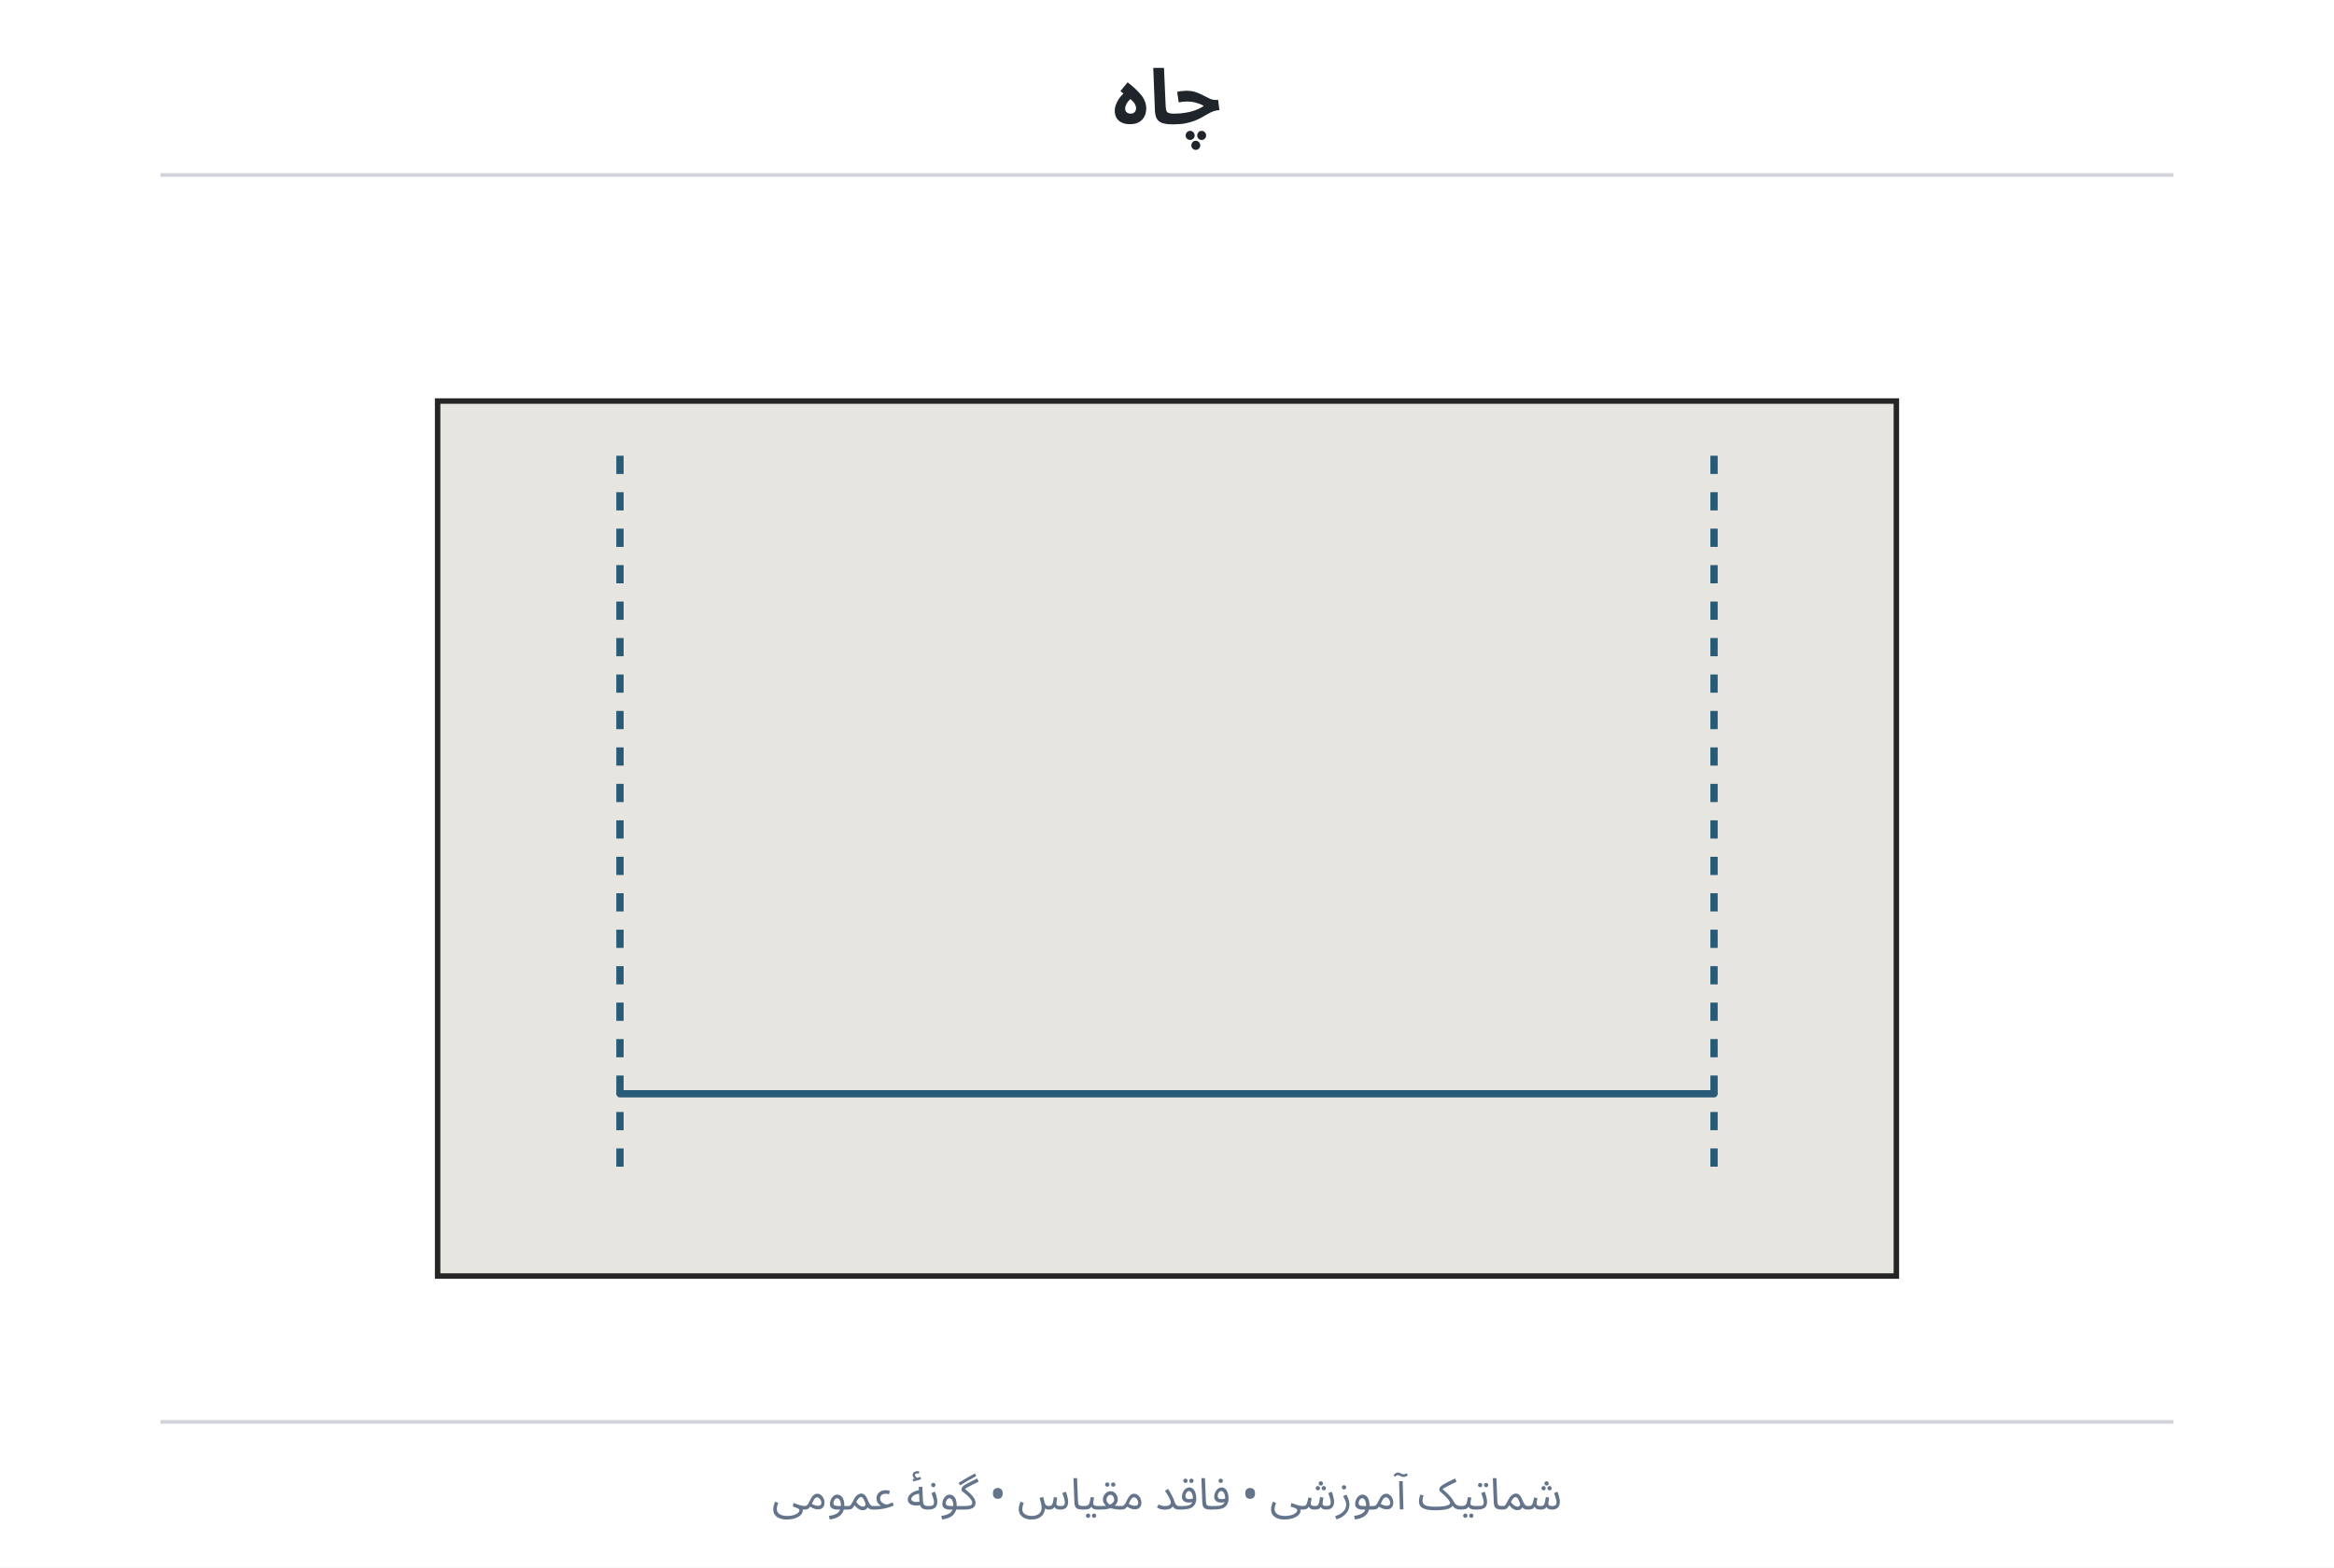
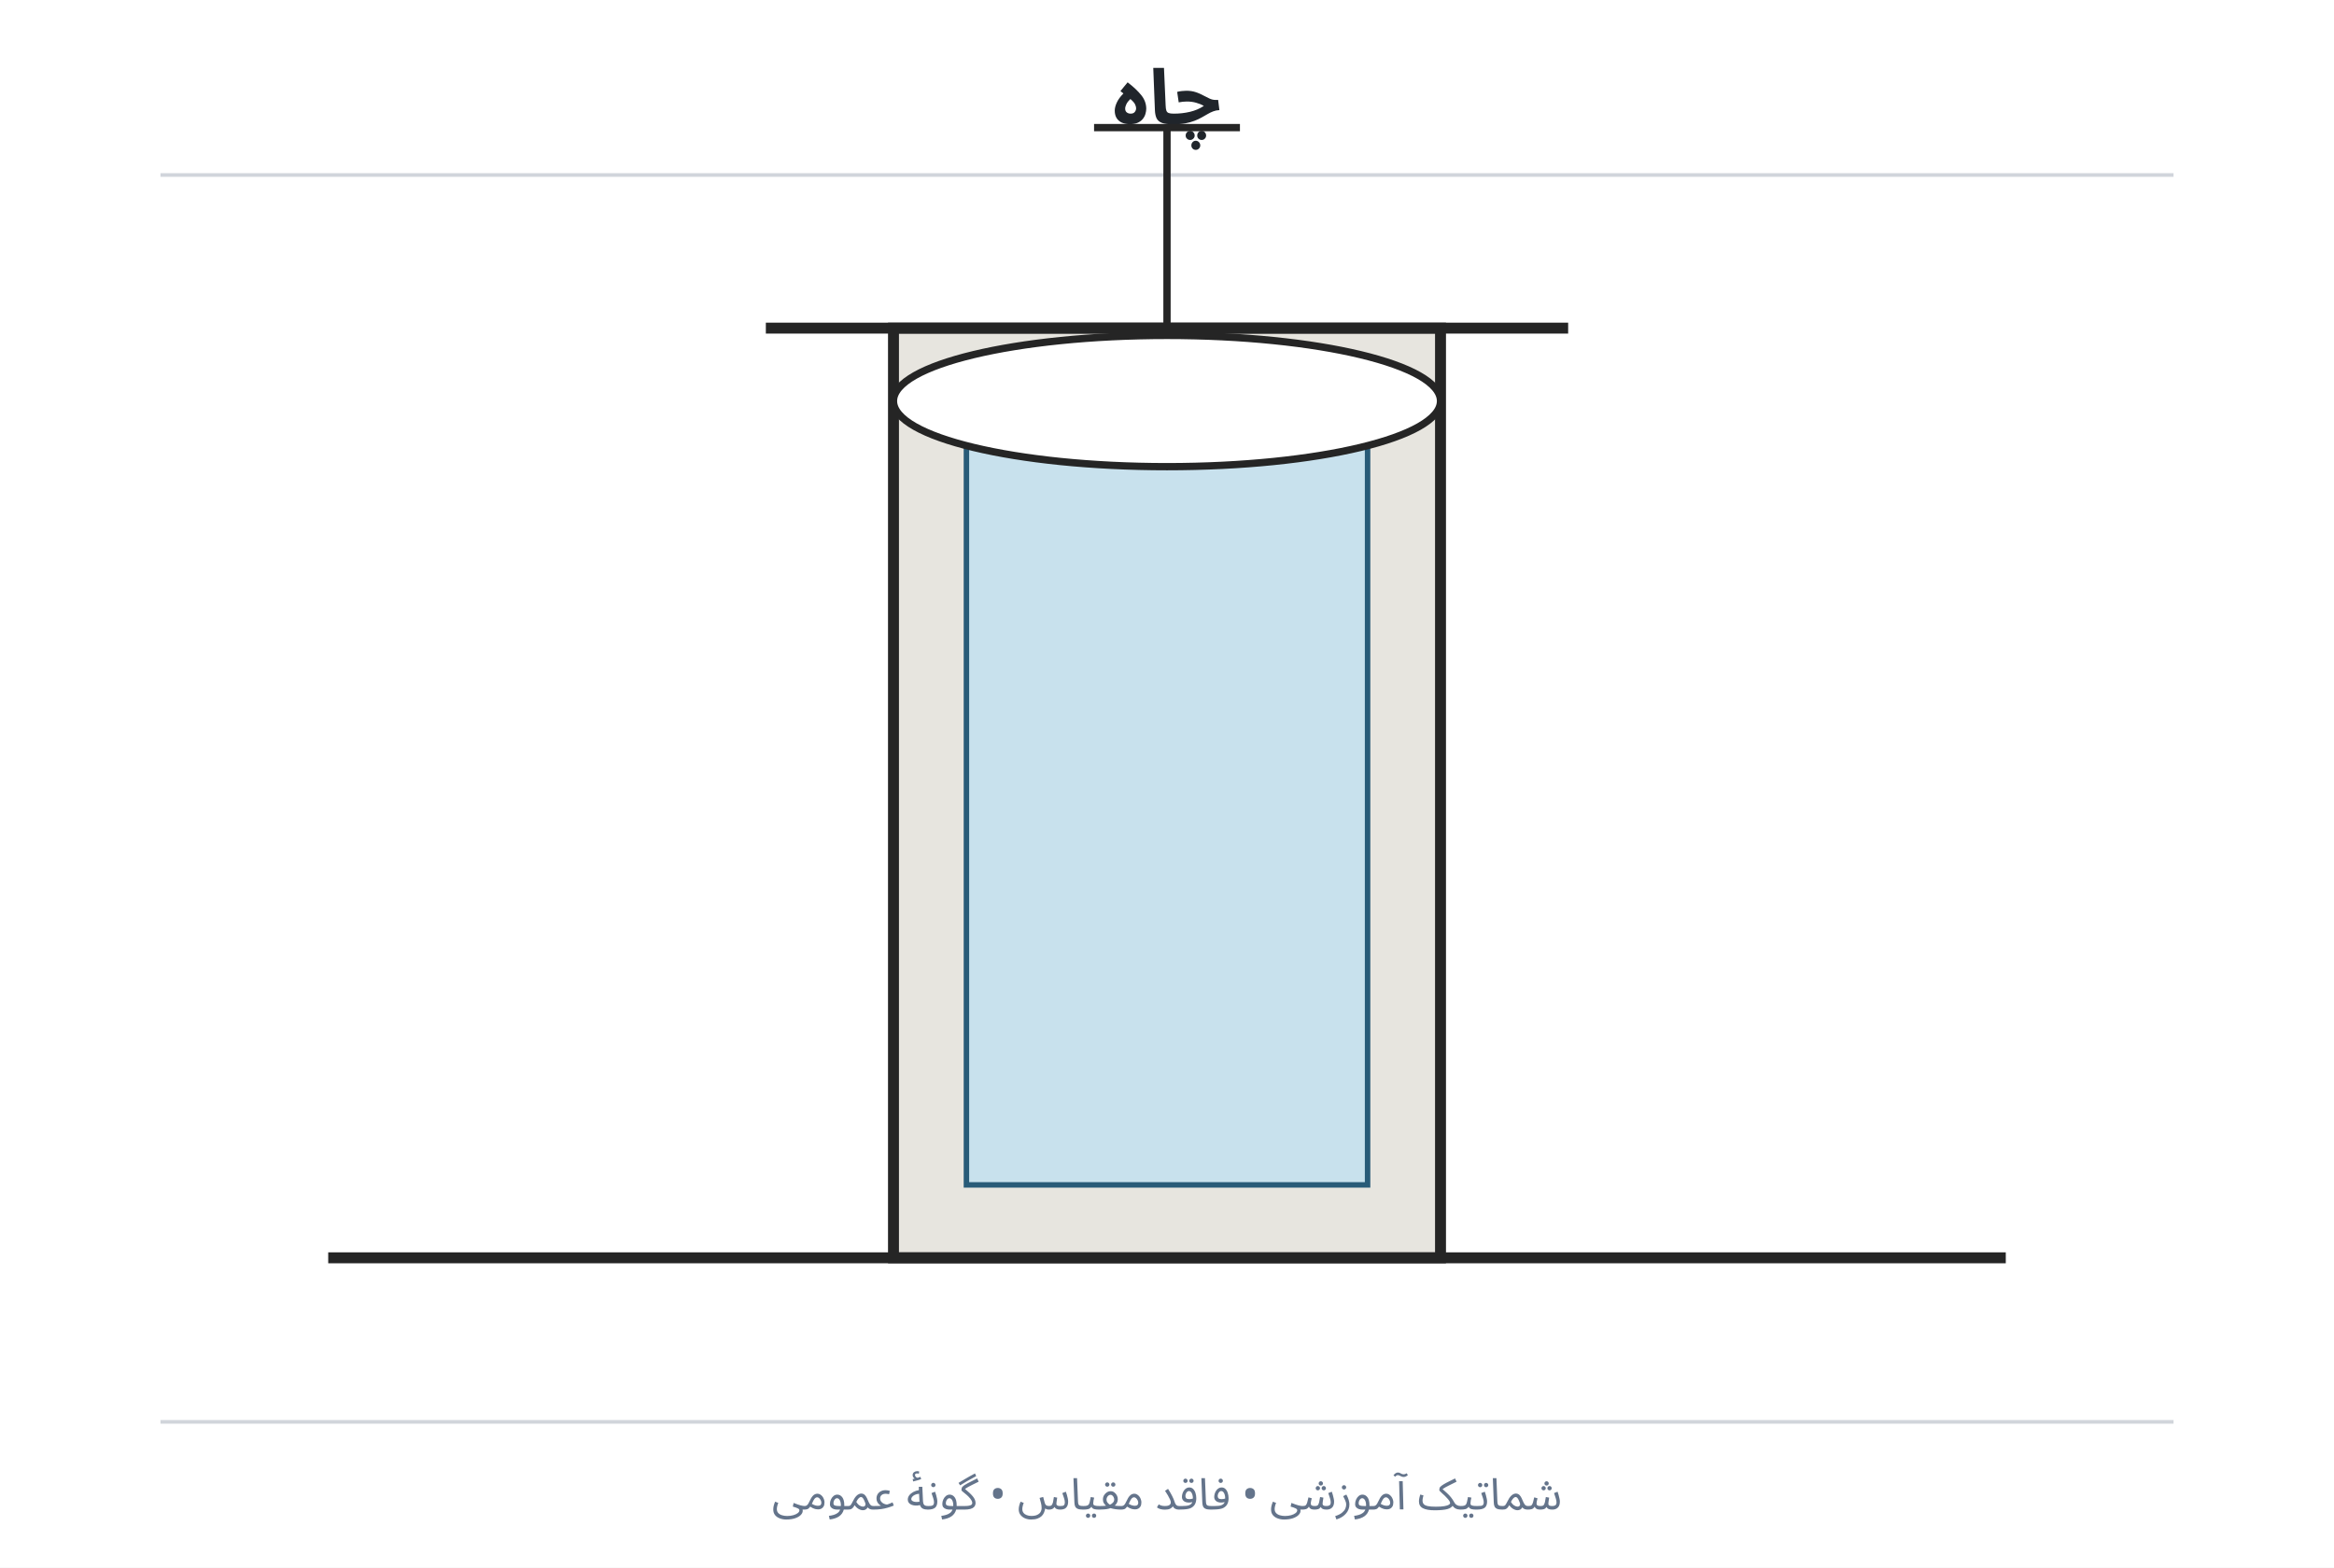
- <svg xmlns="http://www.w3.org/2000/svg" width="640" height="430" viewBox="0 0 640 430" role="img" aria-labelledby="ttl dsc">
-   <defs>
-     <pattern id="hatch" width="8" height="8" patternUnits="userSpaceOnUse">
-       <path d="M0 8 L8 0" stroke="#9ca3af" stroke-width=".8" />
-     </pattern>
-   </defs>
+ <svg xmlns="http://www.w3.org/2000/svg" width="640" height="430" viewBox="0 0 640 430" role="img" aria-labelledby="title desc">
  <rect width="640" height="430" fill="#fff" />
  <text x="320" y="34" text-anchor="middle" direction="rtl" font-family="Vazirmatn, Noto Sans Arabic, sans-serif" font-size="21" font-weight="600" fill="#20252b">چاه</text>
  <line x1="44" y1="48" x2="596" y2="48" stroke="#d1d5db" />
-   <rect x="120" y="110" width="400" height="240" rx="0" fill="#e7e5df" stroke="#252525" stroke-width="1.5" />
-   <line x1="170" y1="125" x2="170" y2="325" stroke="#285b78" stroke-width="2" stroke-dasharray="5 5" />
-   <line x1="470" y1="125" x2="470" y2="325" stroke="#285b78" stroke-width="2" stroke-dasharray="5 5" />
-   <path d="M170 300 H470" fill="none" stroke="#285b78" stroke-width="2" stroke-linejoin="round" stroke-linecap="round" />
+   <rect x="245" y="90" width="150" height="255" fill="#e7e5df" stroke="#252525" stroke-width="3" />
+   <rect x="265" y="110" width="110" height="215" fill="#c8e1ed" stroke="#285b78" stroke-width="1.5" />
+   <ellipse cx="320" cy="110" rx="75" ry="18" fill="#fff" stroke="#252525" stroke-width="2" />
+   <line x1="210" y1="90" x2="430" y2="90" stroke="#252525" stroke-width="3" />
+   <path d="M320 35 V90 M300 35 H340" stroke="#252525" stroke-width="2" />
+   <line x1="90" y1="345" x2="550" y2="345" stroke="#252525" stroke-width="3" />
  <line x1="44" y1="390" x2="596" y2="390" stroke="#d1d5db" />
  <text x="320" y="414" text-anchor="middle" direction="rtl" font-family="Vazirmatn, Noto Sans Arabic, sans-serif" font-size="12" fill="#64748b">شماتیک آموزشی • فاقد مقیاس • گونهٔ عمومی</text>
</svg>
